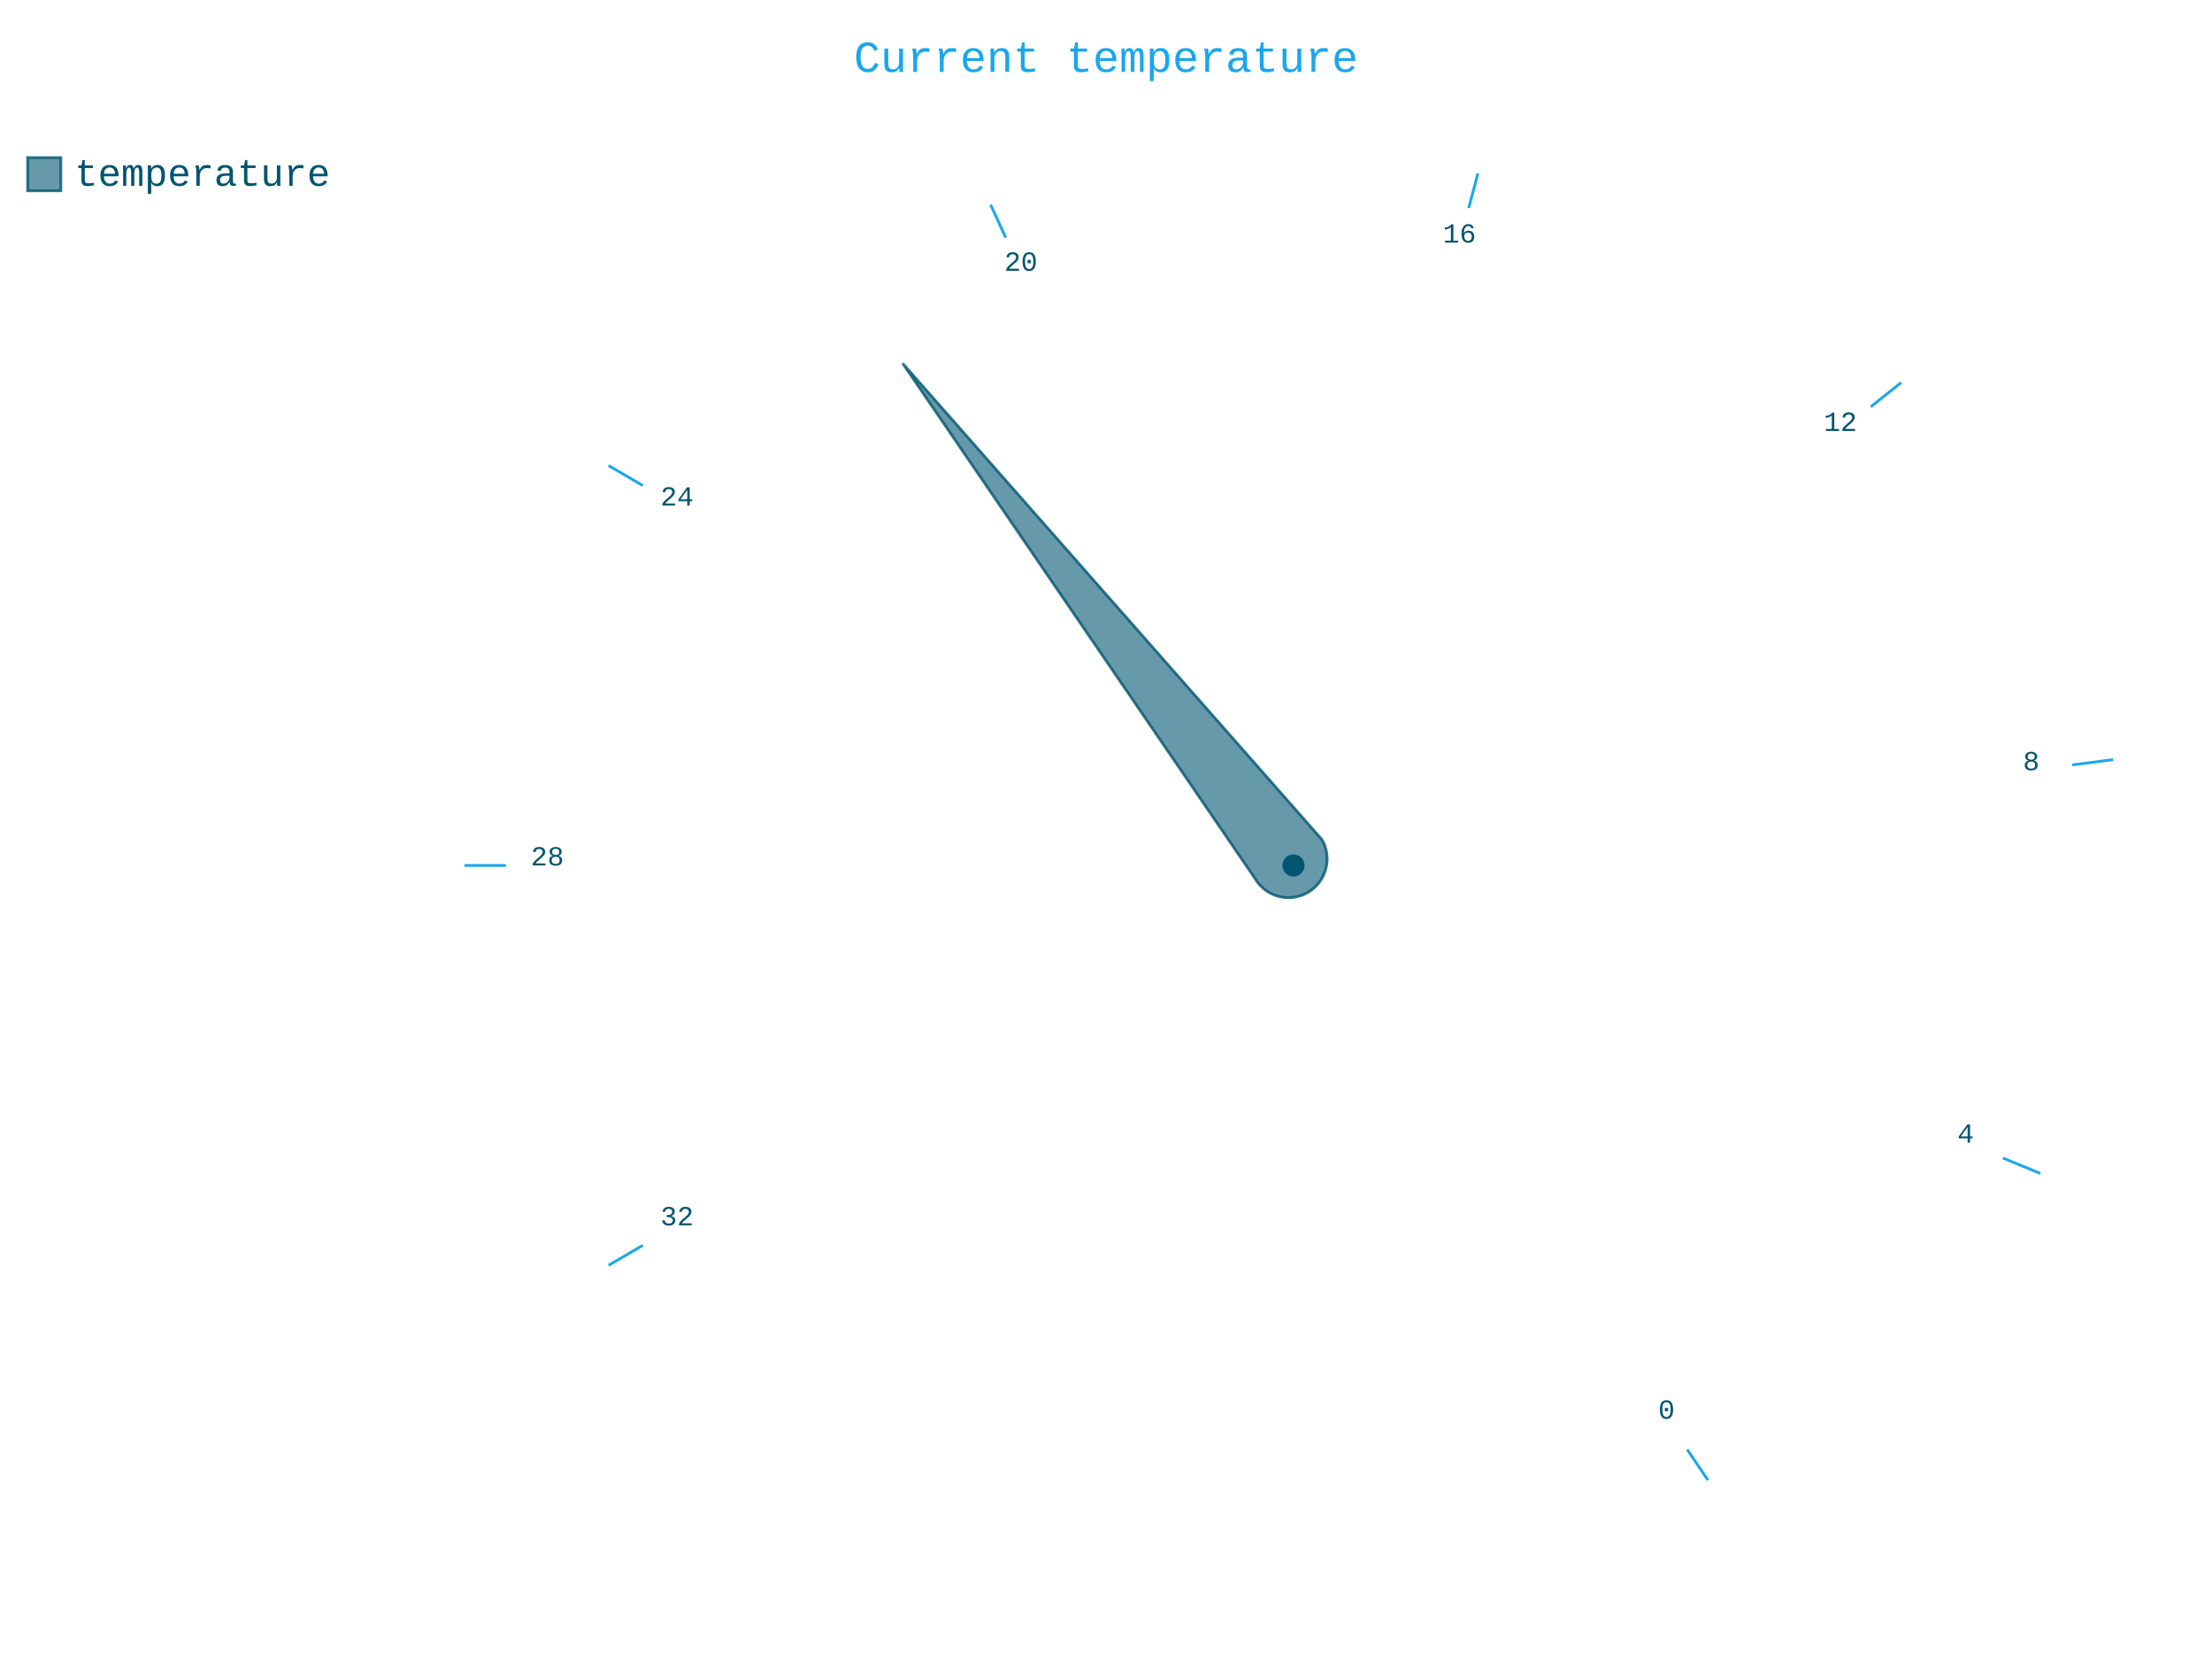
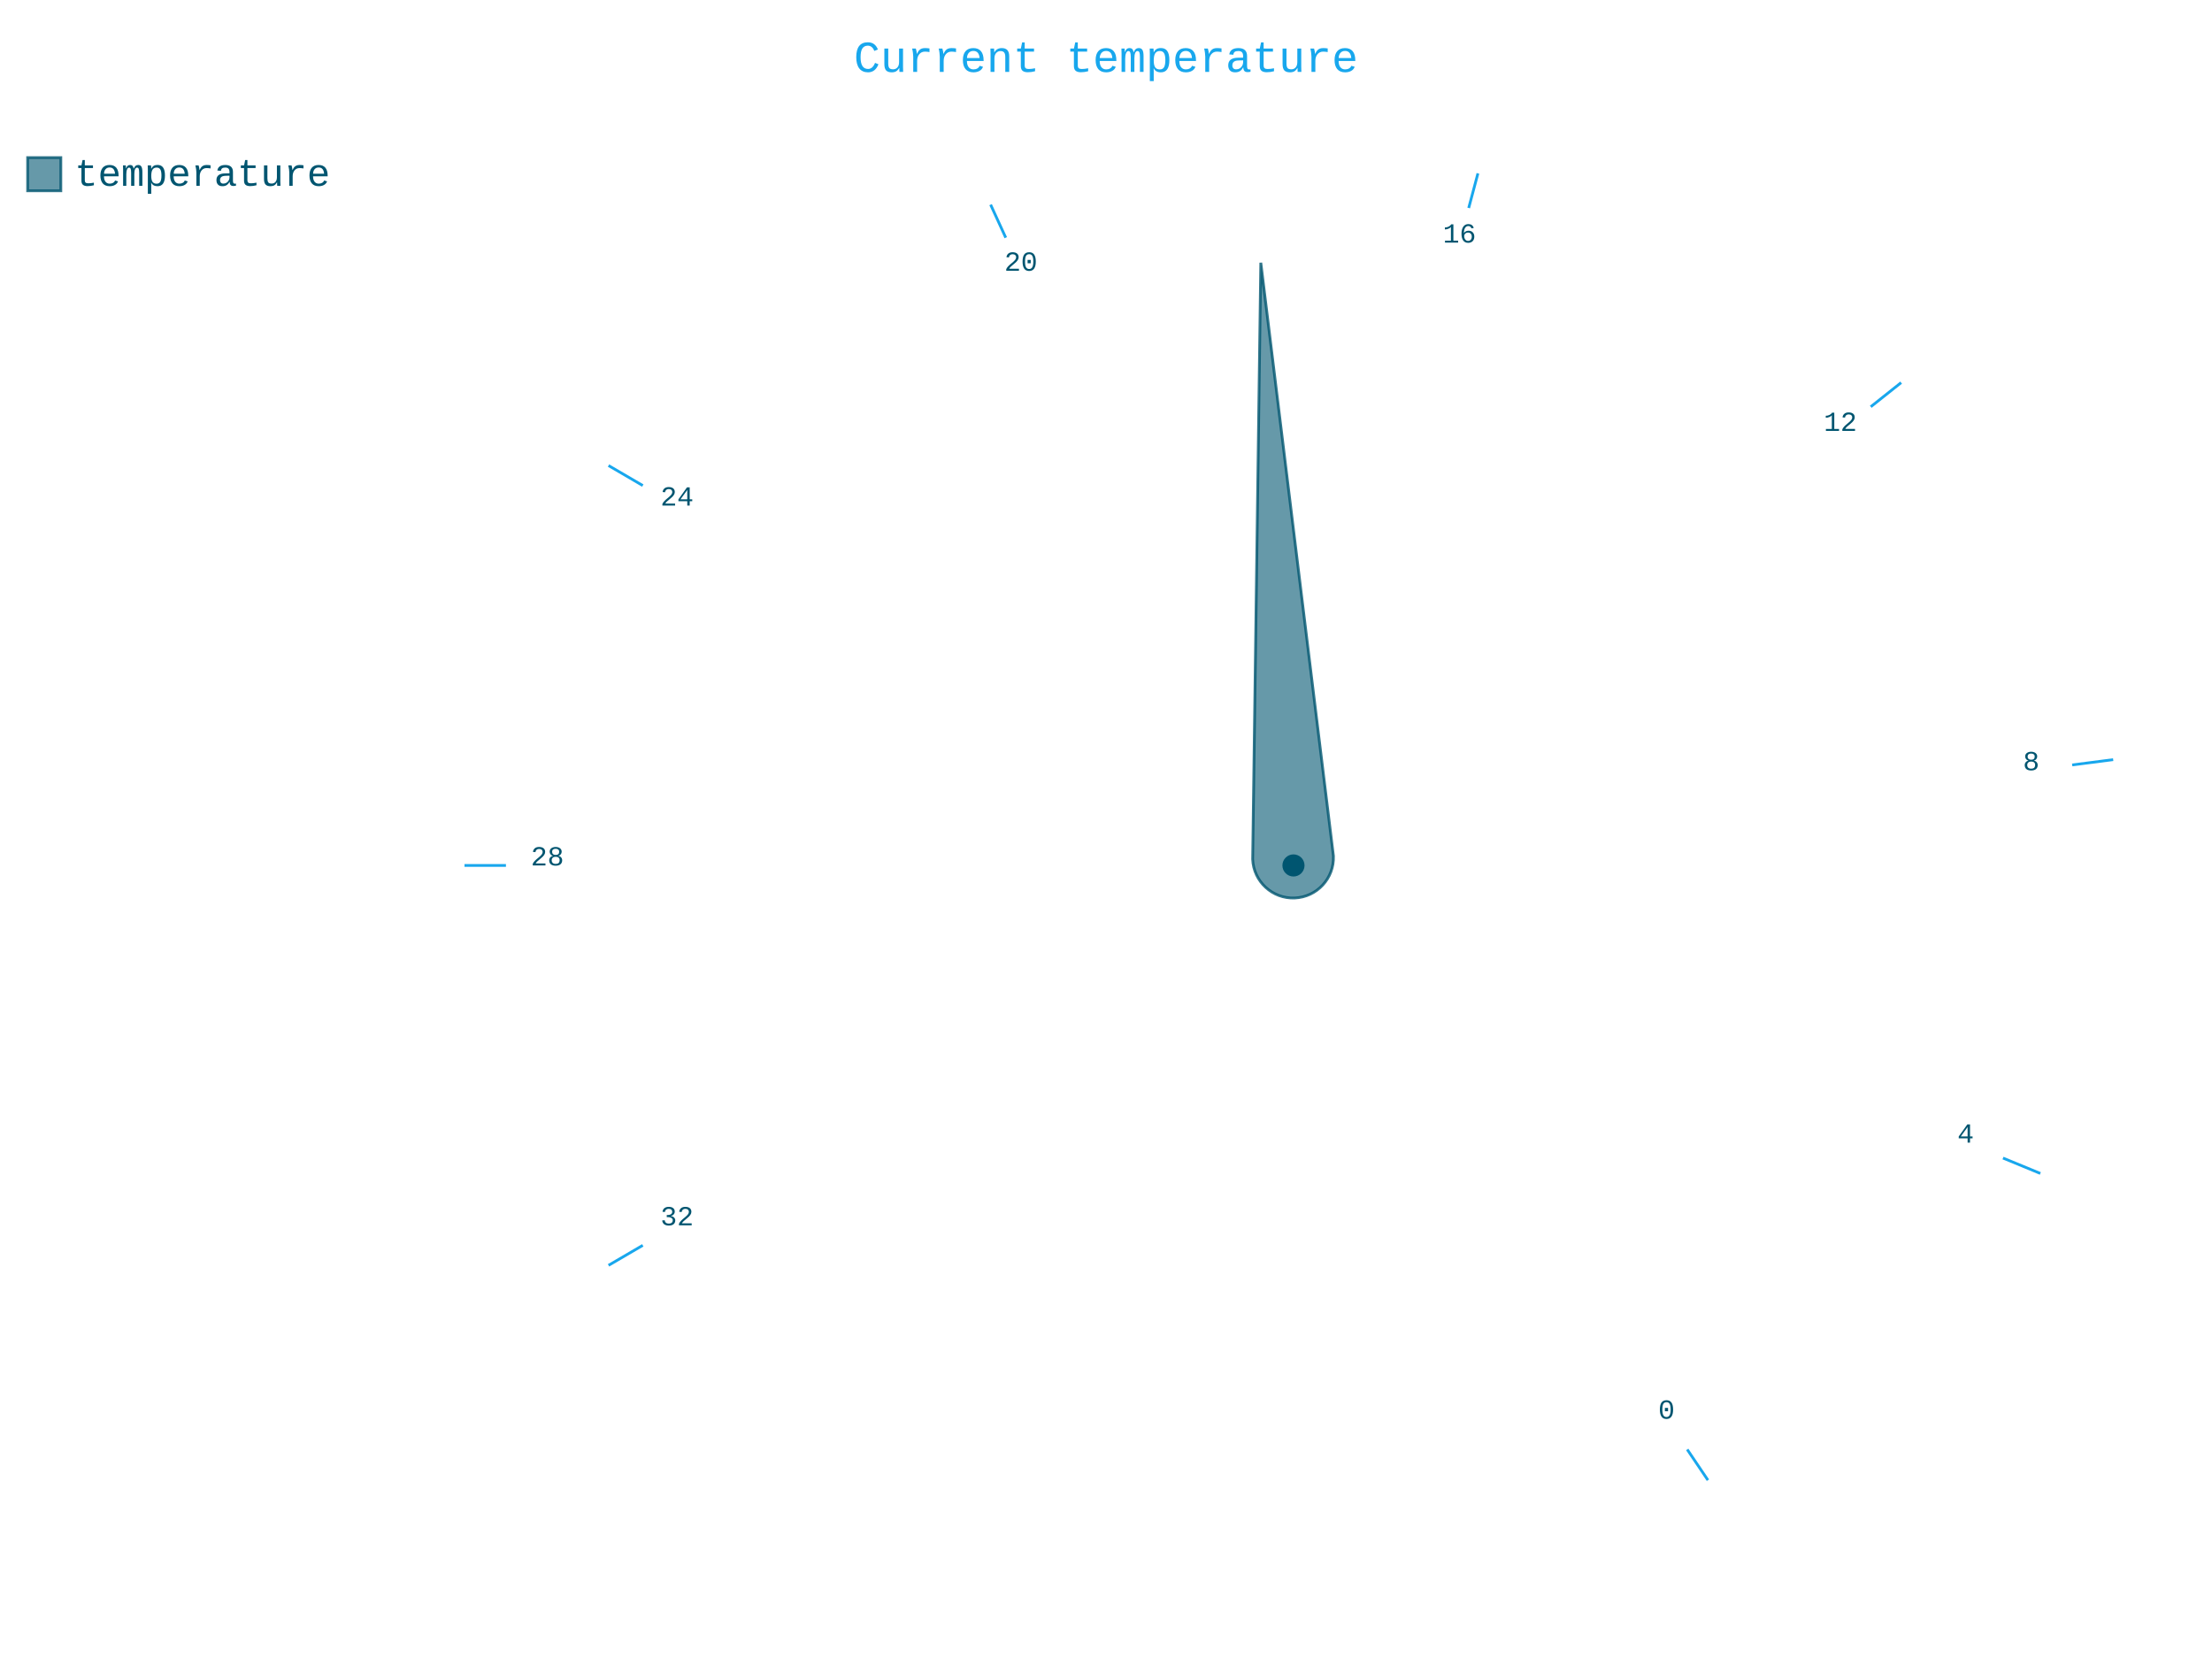
- <svg xmlns="http://www.w3.org/2000/svg" id="chart-5a37229e-b2ce-42da-a1c4-a56c38889840" class="pygal-chart" viewBox="0 0 800 600">
+ <svg xmlns="http://www.w3.org/2000/svg" id="chart-c62a3a33-265a-45f0-83c2-acbd976c6a71" class="pygal-chart" viewBox="0 0 800 600">
  <defs>
-     <style type="text/css">#chart-5a37229e-b2ce-42da-a1c4-a56c38889840{-webkit-user-select:none;-webkit-font-smoothing:antialiased;font-family:Consolas,"Liberation Mono",Menlo,Courier,monospace}#chart-5a37229e-b2ce-42da-a1c4-a56c38889840 .title{font-family:Consolas,"Liberation Mono",Menlo,Courier,monospace;font-size:16px}#chart-5a37229e-b2ce-42da-a1c4-a56c38889840 .legends .legend text{font-family:Consolas,"Liberation Mono",Menlo,Courier,monospace;font-size:14px}#chart-5a37229e-b2ce-42da-a1c4-a56c38889840 .axis text{font-family:Consolas,"Liberation Mono",Menlo,Courier,monospace;font-size:10px}#chart-5a37229e-b2ce-42da-a1c4-a56c38889840 .axis text.major{font-family:Consolas,"Liberation Mono",Menlo,Courier,monospace;font-size:10px}#chart-5a37229e-b2ce-42da-a1c4-a56c38889840 .text-overlay text.value{font-family:Consolas,"Liberation Mono",Menlo,Courier,monospace;font-size:16px}#chart-5a37229e-b2ce-42da-a1c4-a56c38889840 .text-overlay text.label{font-family:Consolas,"Liberation Mono",Menlo,Courier,monospace;font-size:10px}#chart-5a37229e-b2ce-42da-a1c4-a56c38889840 .tooltip{font-family:Consolas,"Liberation Mono",Menlo,Courier,monospace;font-size:14px}#chart-5a37229e-b2ce-42da-a1c4-a56c38889840 text.no_data{font-family:Consolas,"Liberation Mono",Menlo,Courier,monospace;font-size:64px}
- #chart-5a37229e-b2ce-42da-a1c4-a56c38889840{background-color:transparent}#chart-5a37229e-b2ce-42da-a1c4-a56c38889840 path,#chart-5a37229e-b2ce-42da-a1c4-a56c38889840 line,#chart-5a37229e-b2ce-42da-a1c4-a56c38889840 rect,#chart-5a37229e-b2ce-42da-a1c4-a56c38889840 circle{-webkit-transition:400ms ease-in;-moz-transition:400ms ease-in;transition:400ms ease-in}#chart-5a37229e-b2ce-42da-a1c4-a56c38889840 .graph &gt; .background{fill:transparent}#chart-5a37229e-b2ce-42da-a1c4-a56c38889840 .plot &gt; .background{fill:transparent}#chart-5a37229e-b2ce-42da-a1c4-a56c38889840 .graph{fill:#005570}#chart-5a37229e-b2ce-42da-a1c4-a56c38889840 text.no_data{fill:#18a7ed}#chart-5a37229e-b2ce-42da-a1c4-a56c38889840 .title{fill:#18a7ed}#chart-5a37229e-b2ce-42da-a1c4-a56c38889840 .legends .legend text{fill:#005570}#chart-5a37229e-b2ce-42da-a1c4-a56c38889840 .legends .legend:hover text{fill:#18a7ed}#chart-5a37229e-b2ce-42da-a1c4-a56c38889840 .axis .line{stroke:#18a7ed}#chart-5a37229e-b2ce-42da-a1c4-a56c38889840 .axis .guide.line{stroke:#630C0D}#chart-5a37229e-b2ce-42da-a1c4-a56c38889840 .axis .major.line{stroke:#005570}#chart-5a37229e-b2ce-42da-a1c4-a56c38889840 .axis text.major{fill:#18a7ed}#chart-5a37229e-b2ce-42da-a1c4-a56c38889840 .axis.y .guides:hover .guide.line,#chart-5a37229e-b2ce-42da-a1c4-a56c38889840 .line-graph .axis.x .guides:hover .guide.line,#chart-5a37229e-b2ce-42da-a1c4-a56c38889840 .stackedline-graph .axis.x .guides:hover .guide.line,#chart-5a37229e-b2ce-42da-a1c4-a56c38889840 .xy-graph .axis.x .guides:hover .guide.line{stroke:#18a7ed}#chart-5a37229e-b2ce-42da-a1c4-a56c38889840 .axis .guides:hover text{fill:#18a7ed}#chart-5a37229e-b2ce-42da-a1c4-a56c38889840 .reactive{fill-opacity:.6;stroke-opacity:.8}#chart-5a37229e-b2ce-42da-a1c4-a56c38889840 .ci{stroke:#005570}#chart-5a37229e-b2ce-42da-a1c4-a56c38889840 .reactive.active,#chart-5a37229e-b2ce-42da-a1c4-a56c38889840 .active .reactive{fill-opacity:.9;stroke-opacity:.9;stroke-width:4}#chart-5a37229e-b2ce-42da-a1c4-a56c38889840 .ci .reactive.active{stroke-width:1.5}#chart-5a37229e-b2ce-42da-a1c4-a56c38889840 .series text{fill:#18a7ed}#chart-5a37229e-b2ce-42da-a1c4-a56c38889840 .tooltip rect{fill:transparent;stroke:#18a7ed;-webkit-transition:opacity 400ms ease-in;-moz-transition:opacity 400ms ease-in;transition:opacity 400ms ease-in}#chart-5a37229e-b2ce-42da-a1c4-a56c38889840 .tooltip .label{fill:#005570}#chart-5a37229e-b2ce-42da-a1c4-a56c38889840 .tooltip .label{fill:#005570}#chart-5a37229e-b2ce-42da-a1c4-a56c38889840 .tooltip .legend{font-size:.8em;fill:#630C0D}#chart-5a37229e-b2ce-42da-a1c4-a56c38889840 .tooltip .x_label{font-size:.6em;fill:#18a7ed}#chart-5a37229e-b2ce-42da-a1c4-a56c38889840 .tooltip .xlink{font-size:.5em;text-decoration:underline}#chart-5a37229e-b2ce-42da-a1c4-a56c38889840 .tooltip .value{font-size:1.5em}#chart-5a37229e-b2ce-42da-a1c4-a56c38889840 .bound{font-size:.5em}#chart-5a37229e-b2ce-42da-a1c4-a56c38889840 .max-value{font-size:.75em;fill:#630C0D}#chart-5a37229e-b2ce-42da-a1c4-a56c38889840 .map-element{fill:transparent;stroke:#630C0D !important}#chart-5a37229e-b2ce-42da-a1c4-a56c38889840 .map-element .reactive{fill-opacity:inherit;stroke-opacity:inherit}#chart-5a37229e-b2ce-42da-a1c4-a56c38889840 .color-0,#chart-5a37229e-b2ce-42da-a1c4-a56c38889840 .color-0 a:visited{stroke:#005570;fill:#005570}#chart-5a37229e-b2ce-42da-a1c4-a56c38889840 .text-overlay .color-0 text{fill:black}
- #chart-5a37229e-b2ce-42da-a1c4-a56c38889840 text.no_data{text-anchor:middle}#chart-5a37229e-b2ce-42da-a1c4-a56c38889840 .guide.line{fill:none}#chart-5a37229e-b2ce-42da-a1c4-a56c38889840 .centered{text-anchor:middle}#chart-5a37229e-b2ce-42da-a1c4-a56c38889840 .title{text-anchor:middle}#chart-5a37229e-b2ce-42da-a1c4-a56c38889840 .legends .legend text{fill-opacity:1}#chart-5a37229e-b2ce-42da-a1c4-a56c38889840 .axis.x text{text-anchor:middle}#chart-5a37229e-b2ce-42da-a1c4-a56c38889840 .axis.x:not(.web) text[transform]{text-anchor:start}#chart-5a37229e-b2ce-42da-a1c4-a56c38889840 .axis.x:not(.web) text[transform].backwards{text-anchor:end}#chart-5a37229e-b2ce-42da-a1c4-a56c38889840 .axis.y text{text-anchor:end}#chart-5a37229e-b2ce-42da-a1c4-a56c38889840 .axis.y text[transform].backwards{text-anchor:start}#chart-5a37229e-b2ce-42da-a1c4-a56c38889840 .axis.y2 text{text-anchor:start}#chart-5a37229e-b2ce-42da-a1c4-a56c38889840 .axis.y2 text[transform].backwards{text-anchor:end}#chart-5a37229e-b2ce-42da-a1c4-a56c38889840 .axis .guide.line{stroke-dasharray:4,4}#chart-5a37229e-b2ce-42da-a1c4-a56c38889840 .axis .major.guide.line{stroke-dasharray:6,6}#chart-5a37229e-b2ce-42da-a1c4-a56c38889840 .horizontal .axis.y .guide.line,#chart-5a37229e-b2ce-42da-a1c4-a56c38889840 .horizontal .axis.y2 .guide.line,#chart-5a37229e-b2ce-42da-a1c4-a56c38889840 .vertical .axis.x .guide.line{opacity:0}#chart-5a37229e-b2ce-42da-a1c4-a56c38889840 .horizontal .axis.always_show .guide.line,#chart-5a37229e-b2ce-42da-a1c4-a56c38889840 .vertical .axis.always_show .guide.line{opacity:1 !important}#chart-5a37229e-b2ce-42da-a1c4-a56c38889840 .axis.y .guides:hover .guide.line,#chart-5a37229e-b2ce-42da-a1c4-a56c38889840 .axis.y2 .guides:hover .guide.line,#chart-5a37229e-b2ce-42da-a1c4-a56c38889840 .axis.x .guides:hover .guide.line{opacity:1}#chart-5a37229e-b2ce-42da-a1c4-a56c38889840 .axis .guides:hover text{opacity:1}#chart-5a37229e-b2ce-42da-a1c4-a56c38889840 .nofill{fill:none}#chart-5a37229e-b2ce-42da-a1c4-a56c38889840 .subtle-fill{fill-opacity:.2}#chart-5a37229e-b2ce-42da-a1c4-a56c38889840 .dot{stroke-width:1px;fill-opacity:1}#chart-5a37229e-b2ce-42da-a1c4-a56c38889840 .dot.active{stroke-width:5px}#chart-5a37229e-b2ce-42da-a1c4-a56c38889840 .dot.negative{fill:transparent}#chart-5a37229e-b2ce-42da-a1c4-a56c38889840 text,#chart-5a37229e-b2ce-42da-a1c4-a56c38889840 tspan{stroke:none !important}#chart-5a37229e-b2ce-42da-a1c4-a56c38889840 .series text.active{opacity:1}#chart-5a37229e-b2ce-42da-a1c4-a56c38889840 .tooltip rect{fill-opacity:.95;stroke-width:.5}#chart-5a37229e-b2ce-42da-a1c4-a56c38889840 .tooltip text{fill-opacity:1}#chart-5a37229e-b2ce-42da-a1c4-a56c38889840 .showable{visibility:hidden}#chart-5a37229e-b2ce-42da-a1c4-a56c38889840 .showable.shown{visibility:visible}#chart-5a37229e-b2ce-42da-a1c4-a56c38889840 .gauge-background{fill:rgba(229,229,229,1);stroke:none}#chart-5a37229e-b2ce-42da-a1c4-a56c38889840 .bg-lines{stroke:transparent;stroke-width:2px}</style>
+     <style type="text/css">#chart-c62a3a33-265a-45f0-83c2-acbd976c6a71{-webkit-user-select:none;-webkit-font-smoothing:antialiased;font-family:Consolas,"Liberation Mono",Menlo,Courier,monospace}#chart-c62a3a33-265a-45f0-83c2-acbd976c6a71 .title{font-family:Consolas,"Liberation Mono",Menlo,Courier,monospace;font-size:16px}#chart-c62a3a33-265a-45f0-83c2-acbd976c6a71 .legends .legend text{font-family:Consolas,"Liberation Mono",Menlo,Courier,monospace;font-size:14px}#chart-c62a3a33-265a-45f0-83c2-acbd976c6a71 .axis text{font-family:Consolas,"Liberation Mono",Menlo,Courier,monospace;font-size:10px}#chart-c62a3a33-265a-45f0-83c2-acbd976c6a71 .axis text.major{font-family:Consolas,"Liberation Mono",Menlo,Courier,monospace;font-size:10px}#chart-c62a3a33-265a-45f0-83c2-acbd976c6a71 .text-overlay text.value{font-family:Consolas,"Liberation Mono",Menlo,Courier,monospace;font-size:16px}#chart-c62a3a33-265a-45f0-83c2-acbd976c6a71 .text-overlay text.label{font-family:Consolas,"Liberation Mono",Menlo,Courier,monospace;font-size:10px}#chart-c62a3a33-265a-45f0-83c2-acbd976c6a71 .tooltip{font-family:Consolas,"Liberation Mono",Menlo,Courier,monospace;font-size:14px}#chart-c62a3a33-265a-45f0-83c2-acbd976c6a71 text.no_data{font-family:Consolas,"Liberation Mono",Menlo,Courier,monospace;font-size:64px}
+ #chart-c62a3a33-265a-45f0-83c2-acbd976c6a71{background-color:transparent}#chart-c62a3a33-265a-45f0-83c2-acbd976c6a71 path,#chart-c62a3a33-265a-45f0-83c2-acbd976c6a71 line,#chart-c62a3a33-265a-45f0-83c2-acbd976c6a71 rect,#chart-c62a3a33-265a-45f0-83c2-acbd976c6a71 circle{-webkit-transition:400ms ease-in;-moz-transition:400ms ease-in;transition:400ms ease-in}#chart-c62a3a33-265a-45f0-83c2-acbd976c6a71 .graph &gt; .background{fill:transparent}#chart-c62a3a33-265a-45f0-83c2-acbd976c6a71 .plot &gt; .background{fill:transparent}#chart-c62a3a33-265a-45f0-83c2-acbd976c6a71 .graph{fill:#005570}#chart-c62a3a33-265a-45f0-83c2-acbd976c6a71 text.no_data{fill:#18a7ed}#chart-c62a3a33-265a-45f0-83c2-acbd976c6a71 .title{fill:#18a7ed}#chart-c62a3a33-265a-45f0-83c2-acbd976c6a71 .legends .legend text{fill:#005570}#chart-c62a3a33-265a-45f0-83c2-acbd976c6a71 .legends .legend:hover text{fill:#18a7ed}#chart-c62a3a33-265a-45f0-83c2-acbd976c6a71 .axis .line{stroke:#18a7ed}#chart-c62a3a33-265a-45f0-83c2-acbd976c6a71 .axis .guide.line{stroke:#630C0D}#chart-c62a3a33-265a-45f0-83c2-acbd976c6a71 .axis .major.line{stroke:#005570}#chart-c62a3a33-265a-45f0-83c2-acbd976c6a71 .axis text.major{fill:#18a7ed}#chart-c62a3a33-265a-45f0-83c2-acbd976c6a71 .axis.y .guides:hover .guide.line,#chart-c62a3a33-265a-45f0-83c2-acbd976c6a71 .line-graph .axis.x .guides:hover .guide.line,#chart-c62a3a33-265a-45f0-83c2-acbd976c6a71 .stackedline-graph .axis.x .guides:hover .guide.line,#chart-c62a3a33-265a-45f0-83c2-acbd976c6a71 .xy-graph .axis.x .guides:hover .guide.line{stroke:#18a7ed}#chart-c62a3a33-265a-45f0-83c2-acbd976c6a71 .axis .guides:hover text{fill:#18a7ed}#chart-c62a3a33-265a-45f0-83c2-acbd976c6a71 .reactive{fill-opacity:.6;stroke-opacity:.8}#chart-c62a3a33-265a-45f0-83c2-acbd976c6a71 .ci{stroke:#005570}#chart-c62a3a33-265a-45f0-83c2-acbd976c6a71 .reactive.active,#chart-c62a3a33-265a-45f0-83c2-acbd976c6a71 .active .reactive{fill-opacity:.9;stroke-opacity:.9;stroke-width:4}#chart-c62a3a33-265a-45f0-83c2-acbd976c6a71 .ci .reactive.active{stroke-width:1.5}#chart-c62a3a33-265a-45f0-83c2-acbd976c6a71 .series text{fill:#18a7ed}#chart-c62a3a33-265a-45f0-83c2-acbd976c6a71 .tooltip rect{fill:transparent;stroke:#18a7ed;-webkit-transition:opacity 400ms ease-in;-moz-transition:opacity 400ms ease-in;transition:opacity 400ms ease-in}#chart-c62a3a33-265a-45f0-83c2-acbd976c6a71 .tooltip .label{fill:#005570}#chart-c62a3a33-265a-45f0-83c2-acbd976c6a71 .tooltip .label{fill:#005570}#chart-c62a3a33-265a-45f0-83c2-acbd976c6a71 .tooltip .legend{font-size:.8em;fill:#630C0D}#chart-c62a3a33-265a-45f0-83c2-acbd976c6a71 .tooltip .x_label{font-size:.6em;fill:#18a7ed}#chart-c62a3a33-265a-45f0-83c2-acbd976c6a71 .tooltip .xlink{font-size:.5em;text-decoration:underline}#chart-c62a3a33-265a-45f0-83c2-acbd976c6a71 .tooltip .value{font-size:1.5em}#chart-c62a3a33-265a-45f0-83c2-acbd976c6a71 .bound{font-size:.5em}#chart-c62a3a33-265a-45f0-83c2-acbd976c6a71 .max-value{font-size:.75em;fill:#630C0D}#chart-c62a3a33-265a-45f0-83c2-acbd976c6a71 .map-element{fill:transparent;stroke:#630C0D !important}#chart-c62a3a33-265a-45f0-83c2-acbd976c6a71 .map-element .reactive{fill-opacity:inherit;stroke-opacity:inherit}#chart-c62a3a33-265a-45f0-83c2-acbd976c6a71 .color-0,#chart-c62a3a33-265a-45f0-83c2-acbd976c6a71 .color-0 a:visited{stroke:#005570;fill:#005570}#chart-c62a3a33-265a-45f0-83c2-acbd976c6a71 .text-overlay .color-0 text{fill:black}
+ #chart-c62a3a33-265a-45f0-83c2-acbd976c6a71 text.no_data{text-anchor:middle}#chart-c62a3a33-265a-45f0-83c2-acbd976c6a71 .guide.line{fill:none}#chart-c62a3a33-265a-45f0-83c2-acbd976c6a71 .centered{text-anchor:middle}#chart-c62a3a33-265a-45f0-83c2-acbd976c6a71 .title{text-anchor:middle}#chart-c62a3a33-265a-45f0-83c2-acbd976c6a71 .legends .legend text{fill-opacity:1}#chart-c62a3a33-265a-45f0-83c2-acbd976c6a71 .axis.x text{text-anchor:middle}#chart-c62a3a33-265a-45f0-83c2-acbd976c6a71 .axis.x:not(.web) text[transform]{text-anchor:start}#chart-c62a3a33-265a-45f0-83c2-acbd976c6a71 .axis.x:not(.web) text[transform].backwards{text-anchor:end}#chart-c62a3a33-265a-45f0-83c2-acbd976c6a71 .axis.y text{text-anchor:end}#chart-c62a3a33-265a-45f0-83c2-acbd976c6a71 .axis.y text[transform].backwards{text-anchor:start}#chart-c62a3a33-265a-45f0-83c2-acbd976c6a71 .axis.y2 text{text-anchor:start}#chart-c62a3a33-265a-45f0-83c2-acbd976c6a71 .axis.y2 text[transform].backwards{text-anchor:end}#chart-c62a3a33-265a-45f0-83c2-acbd976c6a71 .axis .guide.line{stroke-dasharray:4,4}#chart-c62a3a33-265a-45f0-83c2-acbd976c6a71 .axis .major.guide.line{stroke-dasharray:6,6}#chart-c62a3a33-265a-45f0-83c2-acbd976c6a71 .horizontal .axis.y .guide.line,#chart-c62a3a33-265a-45f0-83c2-acbd976c6a71 .horizontal .axis.y2 .guide.line,#chart-c62a3a33-265a-45f0-83c2-acbd976c6a71 .vertical .axis.x .guide.line{opacity:0}#chart-c62a3a33-265a-45f0-83c2-acbd976c6a71 .horizontal .axis.always_show .guide.line,#chart-c62a3a33-265a-45f0-83c2-acbd976c6a71 .vertical .axis.always_show .guide.line{opacity:1 !important}#chart-c62a3a33-265a-45f0-83c2-acbd976c6a71 .axis.y .guides:hover .guide.line,#chart-c62a3a33-265a-45f0-83c2-acbd976c6a71 .axis.y2 .guides:hover .guide.line,#chart-c62a3a33-265a-45f0-83c2-acbd976c6a71 .axis.x .guides:hover .guide.line{opacity:1}#chart-c62a3a33-265a-45f0-83c2-acbd976c6a71 .axis .guides:hover text{opacity:1}#chart-c62a3a33-265a-45f0-83c2-acbd976c6a71 .nofill{fill:none}#chart-c62a3a33-265a-45f0-83c2-acbd976c6a71 .subtle-fill{fill-opacity:.2}#chart-c62a3a33-265a-45f0-83c2-acbd976c6a71 .dot{stroke-width:1px;fill-opacity:1}#chart-c62a3a33-265a-45f0-83c2-acbd976c6a71 .dot.active{stroke-width:5px}#chart-c62a3a33-265a-45f0-83c2-acbd976c6a71 .dot.negative{fill:transparent}#chart-c62a3a33-265a-45f0-83c2-acbd976c6a71 text,#chart-c62a3a33-265a-45f0-83c2-acbd976c6a71 tspan{stroke:none !important}#chart-c62a3a33-265a-45f0-83c2-acbd976c6a71 .series text.active{opacity:1}#chart-c62a3a33-265a-45f0-83c2-acbd976c6a71 .tooltip rect{fill-opacity:.95;stroke-width:.5}#chart-c62a3a33-265a-45f0-83c2-acbd976c6a71 .tooltip text{fill-opacity:1}#chart-c62a3a33-265a-45f0-83c2-acbd976c6a71 .showable{visibility:hidden}#chart-c62a3a33-265a-45f0-83c2-acbd976c6a71 .showable.shown{visibility:visible}#chart-c62a3a33-265a-45f0-83c2-acbd976c6a71 .gauge-background{fill:rgba(229,229,229,1);stroke:none}#chart-c62a3a33-265a-45f0-83c2-acbd976c6a71 .bg-lines{stroke:transparent;stroke-width:2px}</style>
  </defs>
  <g class="graph gauge-graph vertical">
    <rect class="background" height="600" width="800" x="0" y="0" />
    <g class="plot" transform="translate(156, 46)">
      <rect class="background" height="534" width="623.6" x="0" y="0" />
      <g class="axis x gauge">
        <g class="guides">
          <path class="line" d="M454.209 478.219 L461.704 489.335 Z" />
          <path class="guide line major" d="M311.8 267 L454.209 478.219 Z" />
          <text x="446.713" y="467.102">0</text>
        </g>
        <g class="guides">
          <path class="line" d="M568.412 372.822 L581.917 378.391 Z" />
          <path class="guide line " d="M311.8 267 L568.412 372.822 Z" />
          <text x="554.906" y="367.252">4</text>
        </g>
        <g class="guides">
          <path class="line" d="M593.436 230.649 L608.259 228.736 Z" />
          <path class="guide line " d="M311.8 267 L593.436 230.649 Z" />
          <text x="578.613" y="232.563">8</text>
        </g>
        <g class="guides">
          <path class="line" d="M520.586 101.11 L531.575 92.379 Z" />
          <path class="guide line " d="M311.8 267 L520.586 101.11 Z" />
          <text x="509.597" y="109.841">12</text>
        </g>
        <g class="guides">
          <path class="line" d="M375.178 29.221 L378.513 16.706 Z" />
          <path class="guide line " d="M311.8 267 L375.178 29.221 Z" />
          <text x="371.842" y="41.735">16</text>
        </g>
        <g class="guides">
          <path class="line" d="M207.745 39.965 L202.268 28.016 Z" />
          <path class="guide line " d="M311.8 267 L207.745 39.965 Z" />
          <text x="213.221" y="51.914">20</text>
        </g>
        <g class="guides">
          <path class="line" d="M76.473 129.609 L64.087 122.378 Z" />
          <path class="guide line " d="M311.8 267 L76.473 129.609 Z" />
          <text x="88.859" y="136.841">24</text>
        </g>
        <g class="guides">
          <path class="line" d="M26.983 267 L11.992 267 Z" />
          <path class="guide line " d="M311.8 267 L26.983 267 Z" />
          <text x="41.973" y="267">28</text>
        </g>
        <g class="guides">
          <path class="line" d="M76.473 404.391 L64.087 411.622 Z" />
          <path class="guide line major" d="M311.8 267 L76.473 404.391 Z" />
          <text x="88.859" y="397.159">32</text>
        </g>
      </g>
      <g class="axis y gauge">
        <circle cx="311.8" cy="267.0" r="4" />
      </g>
      <g class="series serie-0 color-0">
        <g class="dots">
-           <path class="line reactive tooltip-trigger" d="M 170.458 85.42 L 322.13 257.698 A 0.05 0.05 1 0 1 297.799 271.585 Z" />
+           <path class="line reactive tooltip-trigger" d="M 299.986 49.013 L 326.251 263.588 A 0.05 0.05 1 0 1 297.042 264.749 Z" />
        </g>
      </g>
    </g>
    <g class="titles">
      <text class="title plot_title" x="400.0" y="26">Current temperature</text>
    </g>
    <g class="plot overlay" transform="translate(156, 46)">
      <g class="series serie-0 color-0" />
    </g>
    <g class="plot text-overlay" transform="translate(156, 46)">
      <g class="series serie-0 color-0" />
    </g>
    <g class="plot tooltip-overlay" transform="translate(156, 46)">
      <g class="tooltip" style="opacity: 0" transform="translate(0 0)">
        <rect class="tooltip-box" height="0" rx="0" ry="0" width="0" />
        <g class="text" />
      </g>
    </g>
    <g class="legends" transform="translate(10, 56)">
      <g class="legend reactive activate-serie" id="activate-serie-0">
        <rect class="color-0 reactive" height="12" width="12" x="0.0" y="1.0" />
        <text x="17.0" y="11.2">temperature</text>
      </g>
    </g>
    <g class="legends" transform="translate(790, 56)" />
  </g>
</svg>
